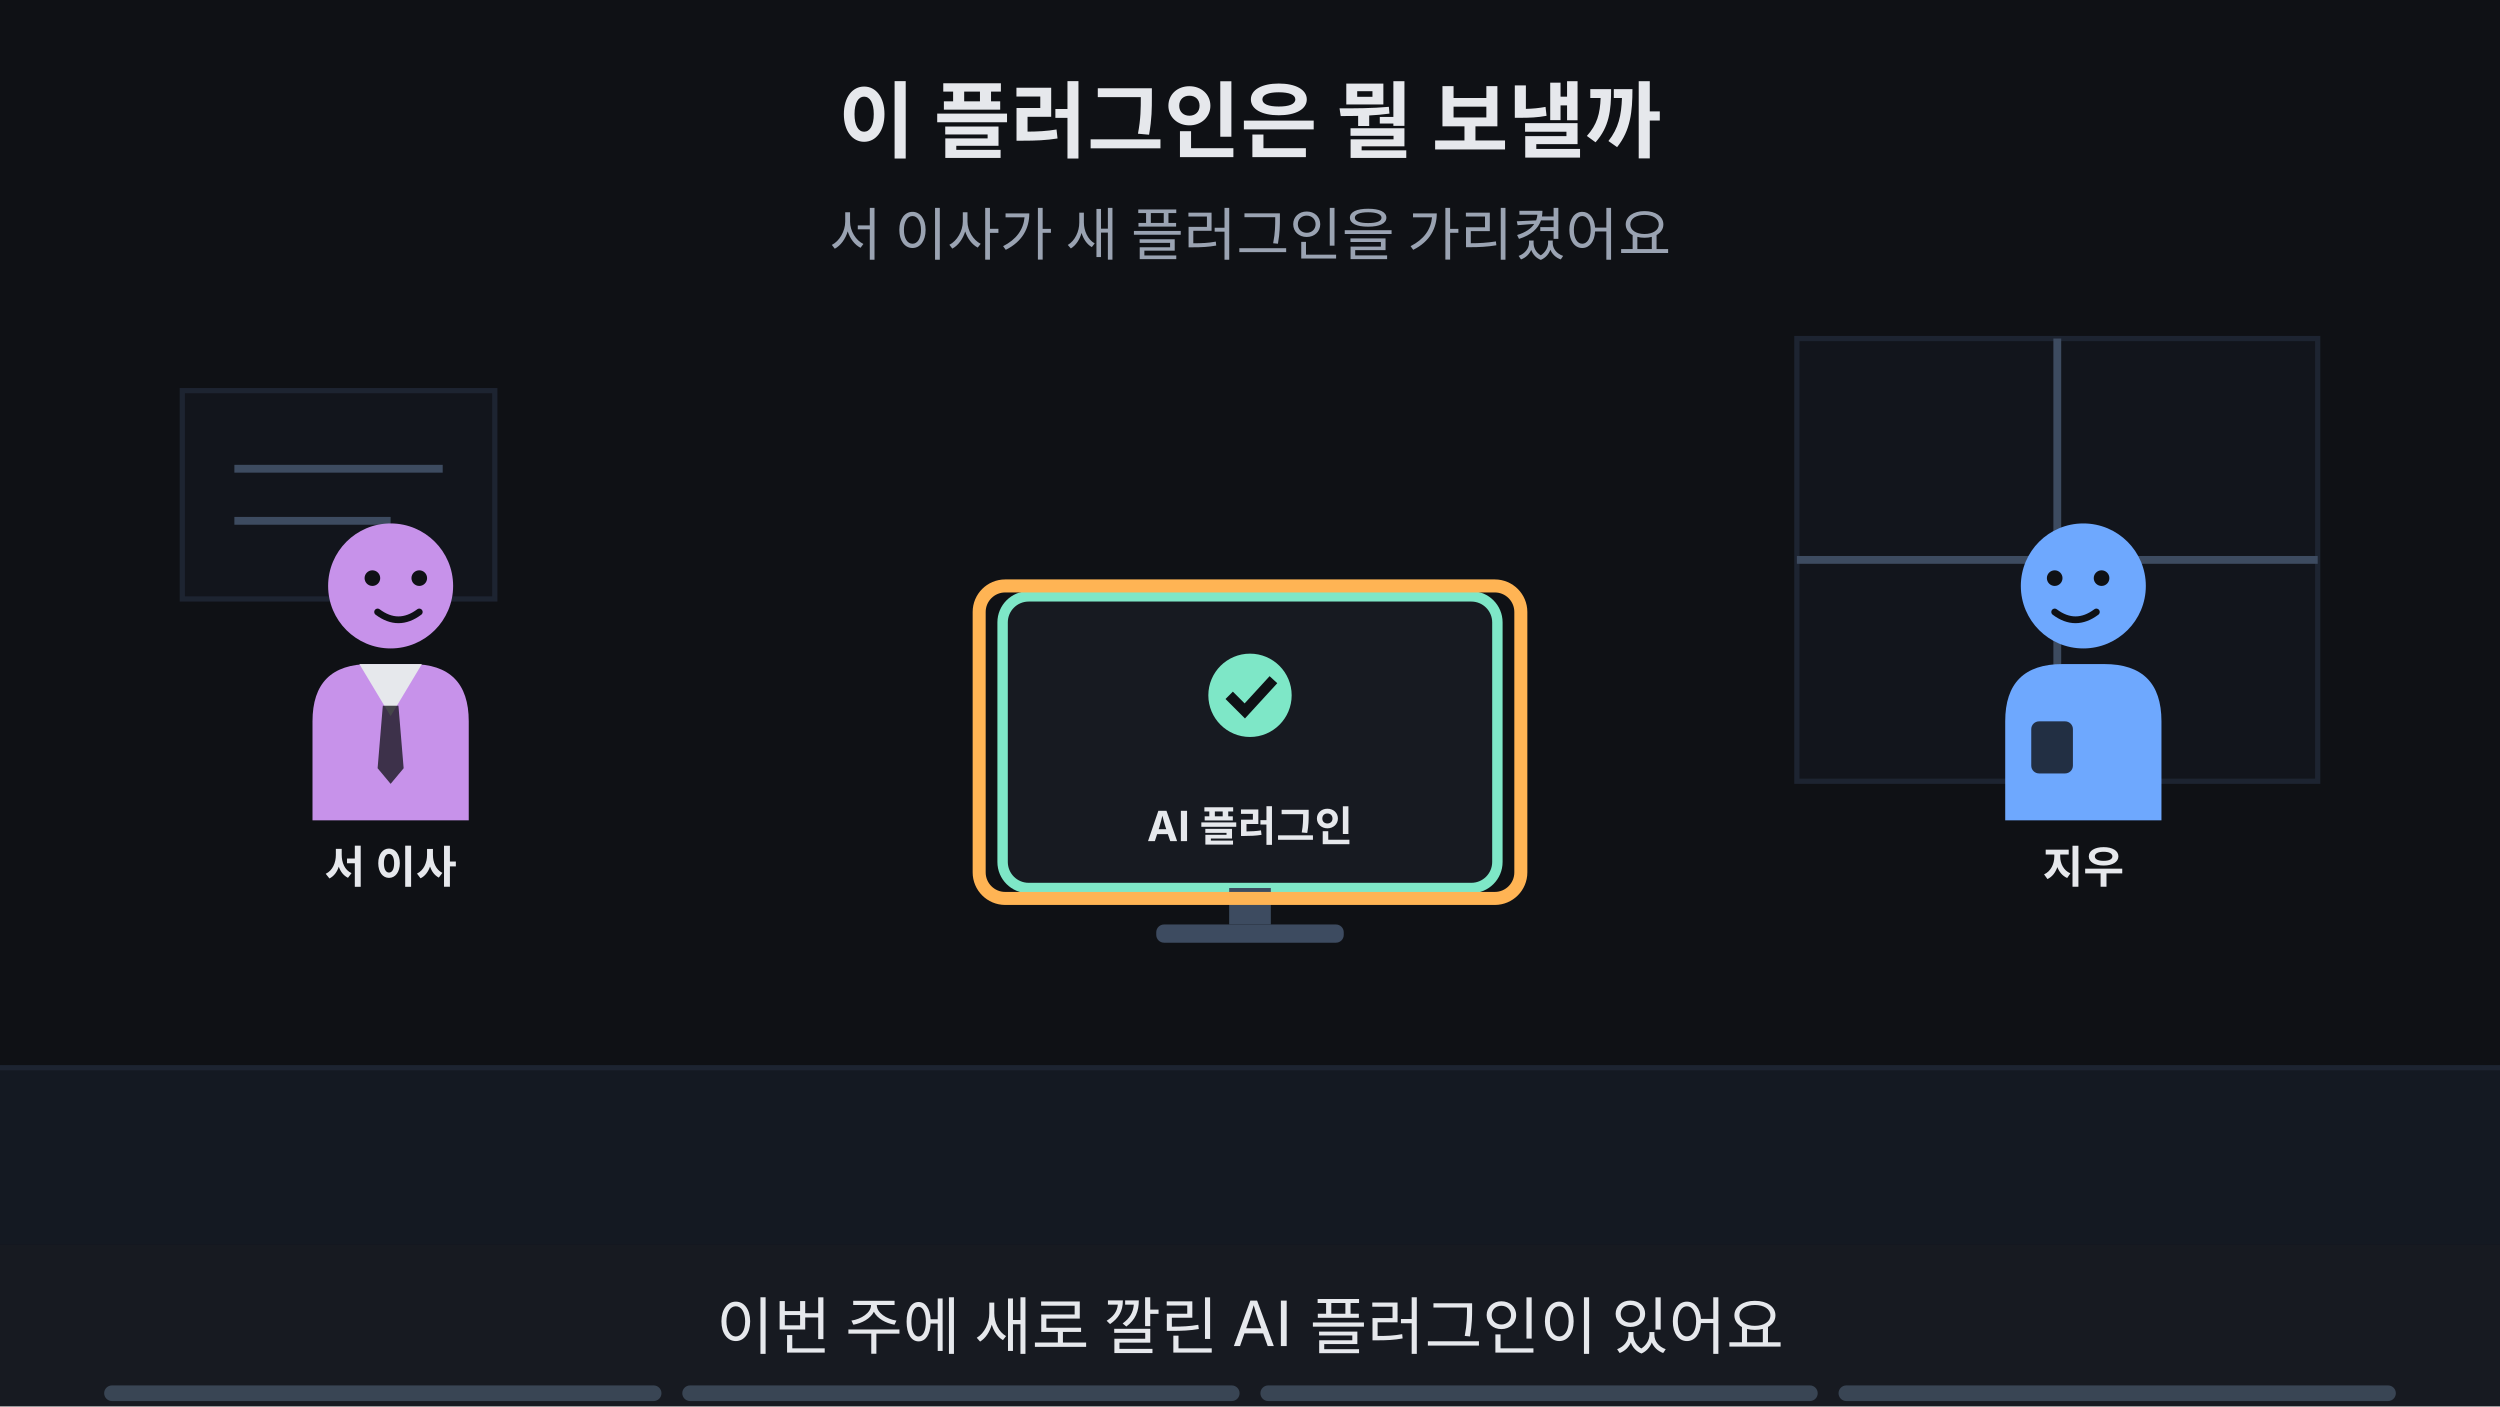
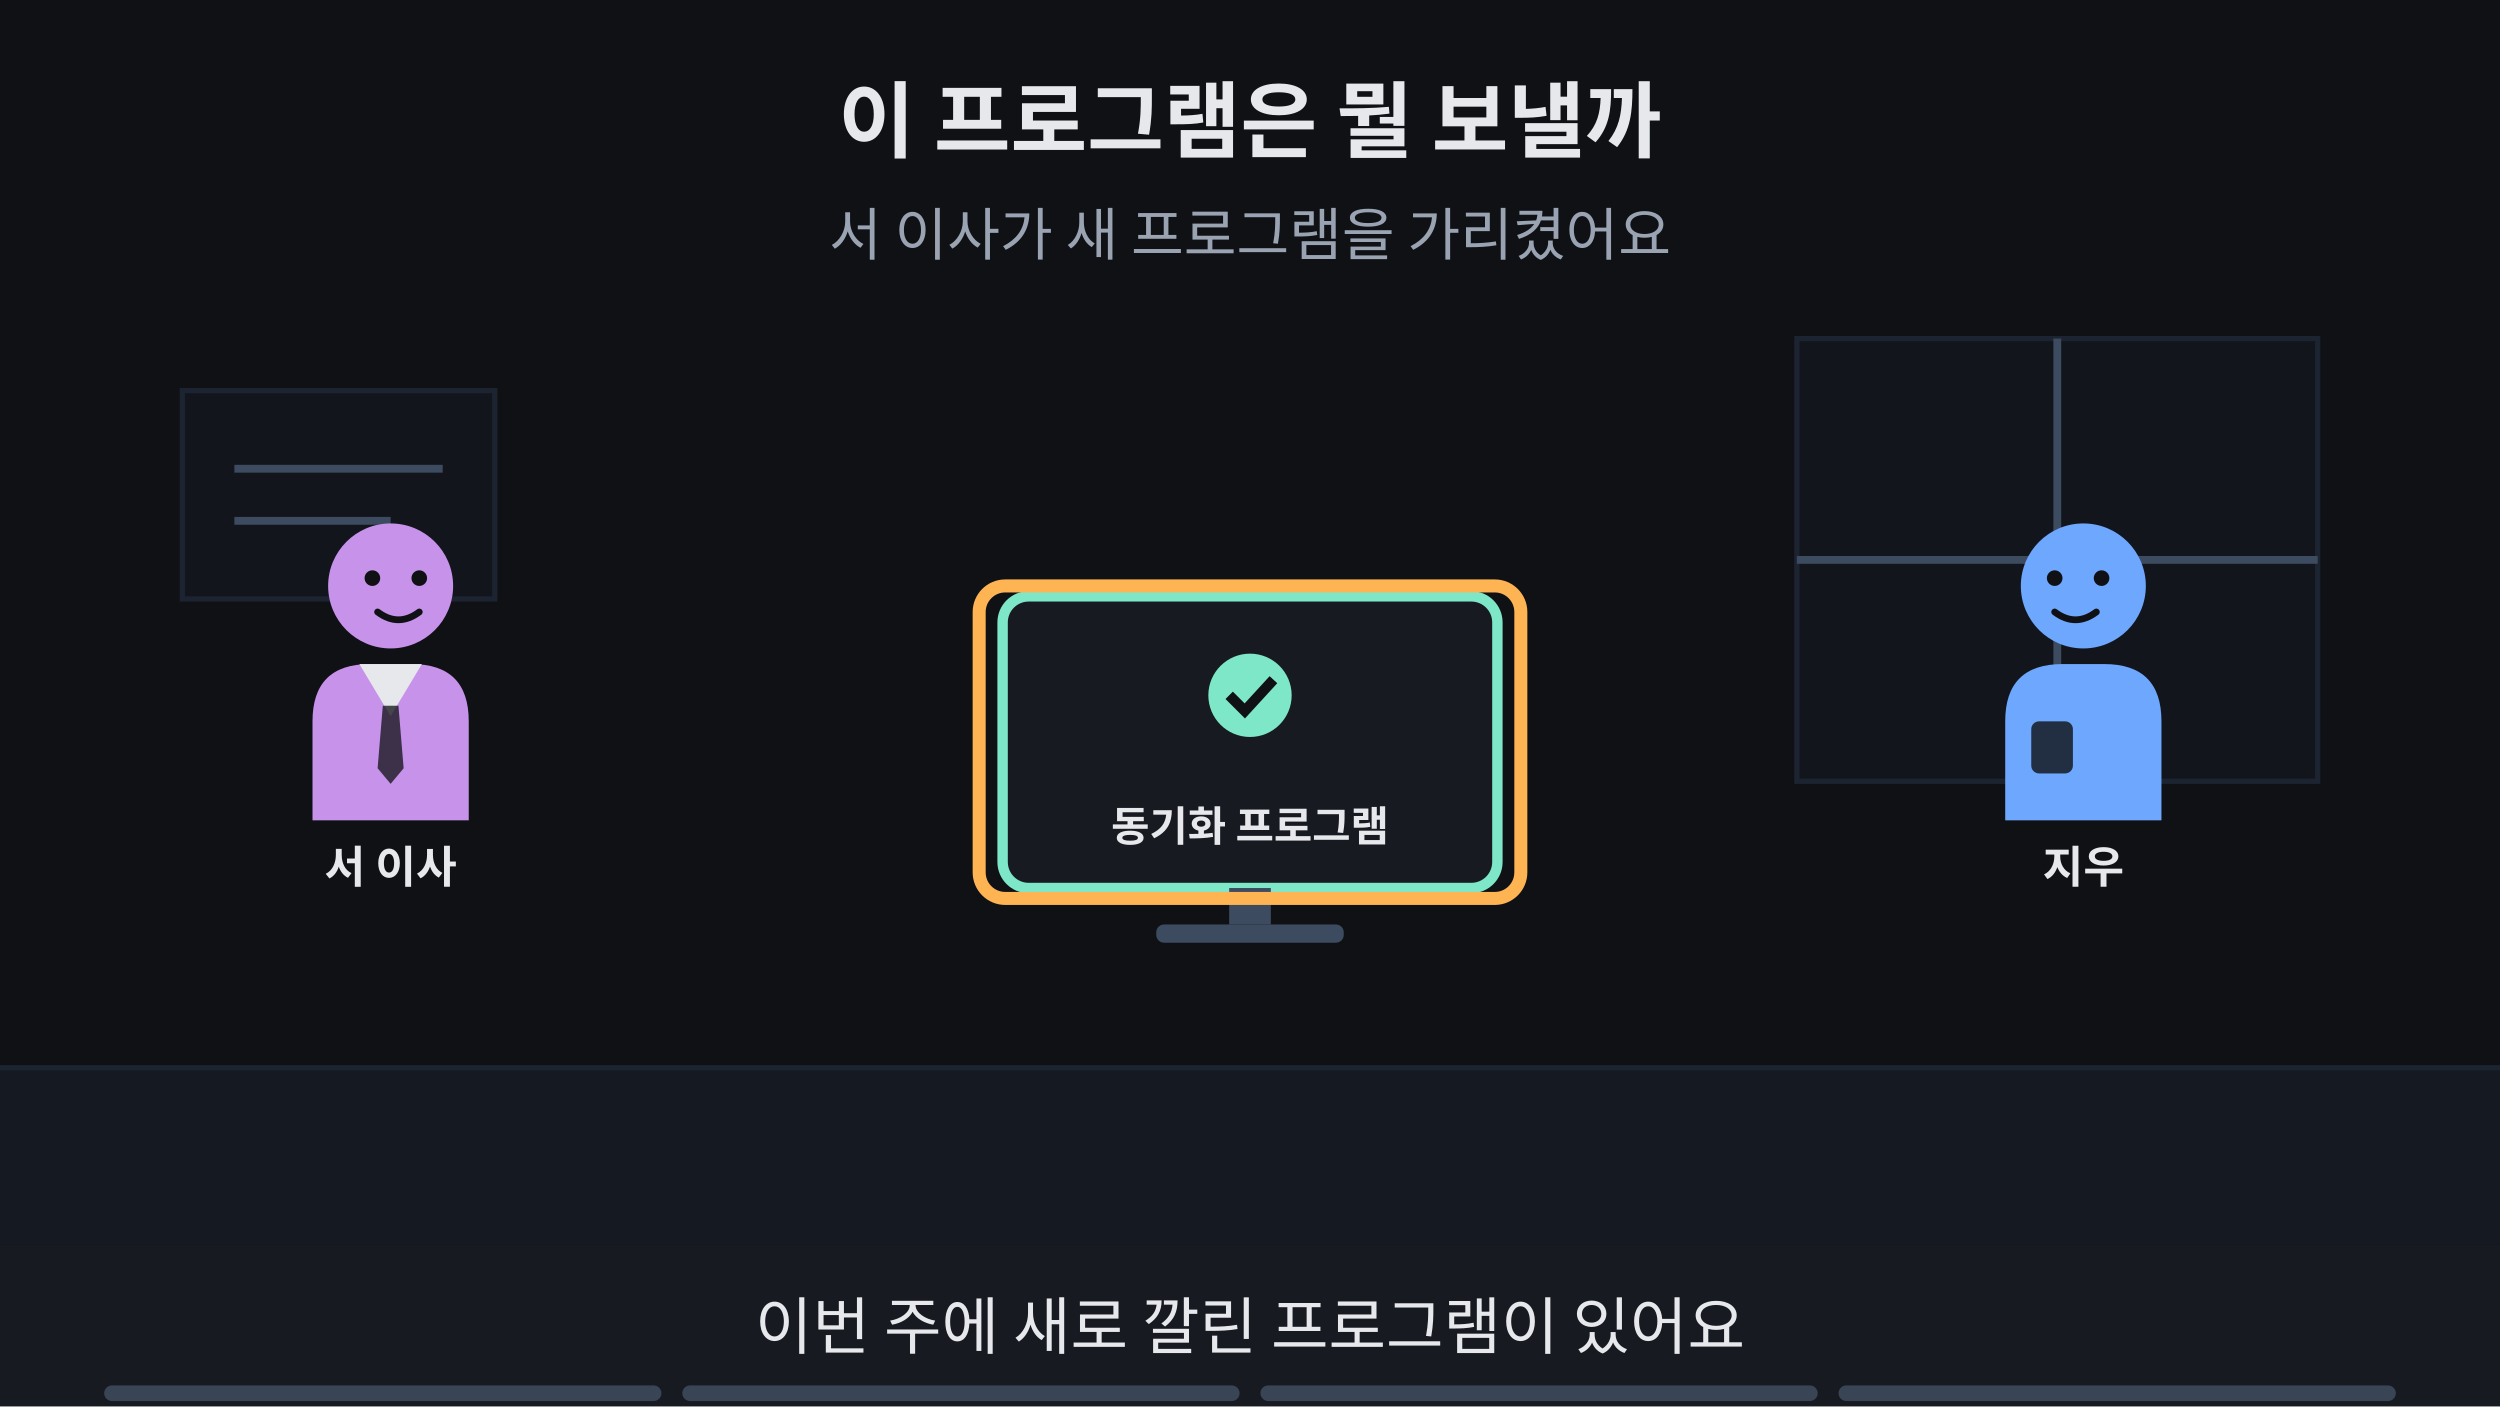
<svg xmlns="http://www.w3.org/2000/svg" viewBox="0 0 960 540" width="960" height="540" font-family="-apple-system,'Apple SD Gothic Neo','Segoe UI',sans-serif">
  <rect width="960" height="540" fill="#0f1115" />
-   <text x="480" y="58" text-anchor="middle" font-size="32" font-weight="700" fill="#e6e8ec">이 플러그인은 뭘 보낼까</text>
-   <text x="480" y="98" text-anchor="middle" font-size="22" fill="#9aa3b2">서 이사가 새 플러그인을 가리켰어요</text>
+   <text x="480" y="58" text-anchor="middle" font-size="32" font-weight="700" fill="#e6e8ec">이 프로그램은 뭘 보낼까</text>
+   <text x="480" y="98" text-anchor="middle" font-size="22" fill="#9aa3b2">서 이사가 새 프로그램을 가리켰어요</text>
  <rect x="0" y="410" width="960" height="68" fill="#141922" />
  <line x1="0" y1="410" x2="960" y2="410" stroke="#1d2431" stroke-width="2" />
  <rect x="690" y="130" width="200" height="170" fill="#12151c" stroke="#1d2431" stroke-width="2" />
  <line x1="790" y1="130" x2="790" y2="300" stroke="#3d4b60" stroke-width="3" />
  <line x1="690" y1="215" x2="890" y2="215" stroke="#3d4b60" stroke-width="3" />
  <rect x="70" y="150" width="120" height="80" fill="#12151c" stroke="#1d2431" stroke-width="2" />
  <line x1="90" y1="180" x2="170" y2="180" stroke="#3d4b60" stroke-width="3" />
  <line x1="90" y1="200" x2="150" y2="200" stroke="#3d4b60" stroke-width="3" />
  <g opacity="1">
    <animate attributeName="opacity" values="1;1;0;0" keyTimes="0;0.235;0.250;1" dur="16s" repeatCount="indefinite" />
    <g transform="translate(150,225) scale(1.0,1.0)">
      <path d="M-30 90 V52 Q-30 30 -8 30 H8 Q30 30 30 52 V90 Z" fill="#c792ea" />
      <polygon points="-12,30 12,30 0,50" fill="#e6e8ec" />
      <polygon points="-3,46 3,46 5,70 0,76 -5,70" fill="#0f1115" fill-opacity="0.75" />
      <circle r="24" fill="#c792ea" />
      <circle cx="-7" cy="-3" r="3" fill="#0f1115" />
      <circle cx="11" cy="-3" r="3" fill="#0f1115" />
      <path d="M-5 10 Q3 16 11 10" fill="none" stroke="#0f1115" stroke-width="2.6" stroke-linecap="round" />
    </g>
    <text x="150" y="339.0" text-anchor="middle" font-size="17" font-weight="700" fill="#e6e8ec">서 이사</text>
  </g>
  <g opacity="0">
    <animate attributeName="opacity" values="0;0;1;1" keyTimes="0;0.250;0.265;1" dur="16s" repeatCount="indefinite" />
    <g transform="translate(150,225) scale(1.0,1.0)">
      <path d="M-30 90 V52 Q-30 30 -8 30 H8 Q30 30 30 52 V90 Z" fill="#c792ea" />
      <polygon points="-12,30 12,30 0,50" fill="#e6e8ec" />
      <polygon points="-3,46 3,46 5,70 0,76 -5,70" fill="#0f1115" fill-opacity="0.75" />
      <circle r="24" fill="#c792ea" />
      <circle cx="-7" cy="-3" r="3" fill="#0f1115" />
      <circle cx="11" cy="-3" r="3" fill="#0f1115" />
      <path d="M-14 -9 L-4 -14 M18 -9 L8 -14" fill="none" stroke="#0f1115" stroke-width="2.6" stroke-linecap="round" />
      <path d="M-4 15 Q3 10 10 15" fill="none" stroke="#0f1115" stroke-width="2.6" stroke-linecap="round" />
      <path d="M26 -16 q-6 9 0 13 q6 -4 0 -13z" fill="#9fd8ff" />
    </g>
    <text x="150" y="339.0" text-anchor="middle" font-size="17" font-weight="700" fill="#e6e8ec">서 이사</text>
  </g>
  <g opacity="1">
    <animate attributeName="opacity" values="1;1;0;0" keyTimes="0;0.485;0.500;1" dur="16s" repeatCount="indefinite" />
    <g transform="translate(800,225) scale(-1.0,1.0)">
      <path d="M-30 90 V52 Q-30 30 -8 30 H8 Q30 30 30 52 V90 Z" fill="#6ea8fe" />
      <rect x="4" y="52" width="16" height="20" rx="3" fill="#0f1115" fill-opacity="0.8" />
      <circle r="24" fill="#6ea8fe" />
      <circle cx="-7" cy="-3" r="3" fill="#0f1115" />
      <circle cx="11" cy="-3" r="3" fill="#0f1115" />
      <path d="M-5 10 Q3 16 11 10" fill="none" stroke="#0f1115" stroke-width="2.6" stroke-linecap="round" />
    </g>
    <text x="800" y="339.0" text-anchor="middle" font-size="17" font-weight="700" fill="#e6e8ec">지우</text>
  </g>
  <g opacity="0">
    <animate attributeName="opacity" values="0;0;1;1" keyTimes="0;0.500;0.515;1" dur="16s" repeatCount="indefinite" />
    <g transform="translate(800,225) scale(-1.0,1.0)">
      <path d="M-30 90 V52 Q-30 30 -8 30 H8 Q30 30 30 52 V90 Z" fill="#6ea8fe" />
      <rect x="4" y="52" width="16" height="20" rx="3" fill="#0f1115" fill-opacity="0.8" />
      <circle r="24" fill="#6ea8fe" />
      <circle cx="-7" cy="-6" r="3" fill="#0f1115" />
      <circle cx="11" cy="-6" r="3" fill="#0f1115" />
      <path d="M-3 12 H9" fill="none" stroke="#0f1115" stroke-width="2.6" stroke-linecap="round" />
      <circle cx="34" cy="-4" r="3.2" fill="#9aa3b2" />
      <circle cx="43" cy="-7" r="2.8" fill="#9aa3b2" />
      <circle cx="52" cy="-10" r="2.4" fill="#9aa3b2" />
    </g>
    <text x="800" y="339.0" text-anchor="middle" font-size="17" font-weight="700" fill="#e6e8ec">지우</text>
  </g>
  <rect x="385.0" y="229" width="190" height="112" rx="10" fill="#171a21" stroke="#7ee7c7" stroke-width="4" />
  <circle cx="480" cy="267" r="16" fill="#7ee7c7" />
  <path d="M472 267 l6 6 l11 -12" fill="none" stroke="#0f1115" stroke-width="4" />
-   <text x="480" y="323" text-anchor="middle" font-size="16" font-weight="700" fill="#e6e8ec">AI 플러그인</text>
+   <text x="480" y="323" text-anchor="middle" font-size="16" font-weight="700" fill="#e6e8ec">동기화 프로그램</text>
  <rect x="472" y="341" width="16" height="14" fill="#3d4b60" />
  <rect x="444" y="355" width="72" height="7" rx="3" fill="#3d4b60" />
  <g opacity="1">
    <animate attributeName="opacity" values="1;1;0;0" keyTimes="0;0.235;0.250;1" dur="16s" repeatCount="indefinite" />
    <rect x="376" y="225" width="208" height="120" rx="10" fill="none" stroke="#ffb454" stroke-width="5" />
  </g>
  <g opacity="0">
    <animate attributeName="opacity" values="0;0;1;1;0;0" keyTimes="0;0.250;0.265;0.485;0.500;1" dur="16s" repeatCount="indefinite" />
    <polygon points="158,187.0 178,187.0 168,203" fill="#171a21" stroke="#c792ea" stroke-width="3" stroke-linejoin="round" />
    <rect x="130.0" y="113.0" width="340" height="74" rx="16" fill="#171a21" stroke="#c792ea" stroke-width="3" />
    <line x1="160" y1="187" x2="176" y2="187" stroke="#171a21" stroke-width="5" />
-     <text x="300" y="143.48" text-anchor="middle" font-size="18" font-weight="700" fill="#e6e8ec">이 플러그인이 어디로 뭘</text>
+     <text x="300" y="143.48" text-anchor="middle" font-size="18" font-weight="700" fill="#e6e8ec">이 프로그램이 어디로 뭘</text>
    <text x="300" y="169.48" text-anchor="middle" font-size="18" font-weight="700" fill="#e6e8ec">보내는지 알 수 있어요?</text>
  </g>
  <g opacity="0">
    <animate attributeName="opacity" values="0;0;1;1;0;0" keyTimes="0;0.500;0.515;0.735;0.750;1" dur="16s" repeatCount="indefinite" />
    <rect x="519" y="111" width="203" height="78" rx="39" fill="#171a21" stroke="#6ea8fe" stroke-width="3" stroke-dasharray="7 5" />
    <circle cx="711" cy="191" r="8" fill="#171a21" stroke="#6ea8fe" stroke-width="2.5" />
    <circle cx="741" cy="194" r="6" fill="#171a21" stroke="#6ea8fe" stroke-width="2.5" />
    <circle cx="770" cy="198" r="4" fill="#171a21" stroke="#6ea8fe" stroke-width="2.5" />
    <text x="620" y="143.48" text-anchor="middle" font-size="18" font-weight="700" fill="#e6e8ec">어느 주소로 가나?</text>
    <text x="620" y="169.48" text-anchor="middle" font-size="18" font-weight="700" fill="#e6e8ec">어떤 요청을 보냈나?</text>
  </g>
  <g opacity="0">
    <animate attributeName="opacity" values="0;0;1;1" keyTimes="0;0.750;0.765;1" dur="16s" repeatCount="indefinite" />
    <text x="480" y="402" text-anchor="middle" font-size="16" fill="#9aa3b2">이 Page에서 알아볼 것</text>
    <rect x="335" y="419" width="290" height="38" rx="19" fill="#ffb454" stroke="#ffb454" stroke-width="2" />
    <text x="480" y="445.92" text-anchor="middle" font-size="22" font-weight="700" fill="#0f1115">패킷을 볼까, 대화를 볼까?</text>
  </g>
  <rect x="0" y="478" width="960" height="62" fill="#171a21" />
  <g opacity="1">
    <animate attributeName="opacity" values="1;1;0;0" keyTimes="0;0.235;0.250;1" dur="16s" repeatCount="indefinite" />
-     <text x="480" y="518" text-anchor="middle" font-size="24" fill="#e6e8ec">이번 주에 새로 깔린 AI 플러그인이 있어요</text>
+     <text x="480" y="518" text-anchor="middle" font-size="24" fill="#e6e8ec">이번 주에 새로 깔린 프로그램이 있어요</text>
  </g>
  <g opacity="0">
    <animate attributeName="opacity" values="0;0;1;1;0;0" keyTimes="0;0.250;0.265;0.485;0.500;1" dur="16s" repeatCount="indefinite" />
    <text x="480" y="518" text-anchor="middle" font-size="24" fill="#e6e8ec">서 이사가 어디로 뭘 보내는지 물어요</text>
  </g>
  <g opacity="0">
    <animate attributeName="opacity" values="0;0;1;1;0;0" keyTimes="0;0.500;0.515;0.735;0.750;1" dur="16s" repeatCount="indefinite" />
    <text x="480" y="518" text-anchor="middle" font-size="24" fill="#e6e8ec">지우는 이 한 문장에 질문이 두 개 있다는 걸 알아채요</text>
  </g>
  <g opacity="0">
    <animate attributeName="opacity" values="0;0;1;1" keyTimes="0;0.750;0.765;1" dur="16s" repeatCount="indefinite" />
    <text x="480" y="518" text-anchor="middle" font-size="24" fill="#e6e8ec">이 Page에서 어느 쪽을 볼지 정해 봐요</text>
  </g>
  <g aria-label="재생 진행 막대" data-stage-count="4">
    <g class="progress-segment" data-stage="1">
      <rect x="40" y="532" width="214" height="6" rx="3" fill="#394554" />
      <rect x="40" y="532" width="0" height="6" rx="3" fill="#ff3434">
        <animate attributeName="width" values="0;214;214" keyTimes="0;0.25;1" dur="16s" repeatCount="indefinite" />
      </rect>
    </g>
    <g class="progress-segment" data-stage="2">
      <rect x="262" y="532" width="214" height="6" rx="3" fill="#394554" />
      <rect x="262" y="532" width="0" height="6" rx="3" fill="#ff3434">
        <animate attributeName="width" values="0;0;214;214" keyTimes="0;0.25;0.5;1" dur="16s" repeatCount="indefinite" />
      </rect>
    </g>
    <g class="progress-segment" data-stage="3">
      <rect x="484" y="532" width="214" height="6" rx="3" fill="#394554" />
      <rect x="484" y="532" width="0" height="6" rx="3" fill="#ff3434">
        <animate attributeName="width" values="0;0;214;214" keyTimes="0;0.5;0.75;1" dur="16s" repeatCount="indefinite" />
      </rect>
    </g>
    <g class="progress-segment" data-stage="4">
      <rect x="706" y="532" width="214" height="6" rx="3" fill="#394554" />
      <rect x="706" y="532" width="0" height="6" rx="3" fill="#ff3434">
        <animate attributeName="width" values="0;0;214" keyTimes="0;0.75;1" dur="16s" repeatCount="indefinite" />
      </rect>
    </g>
  </g>
</svg>
